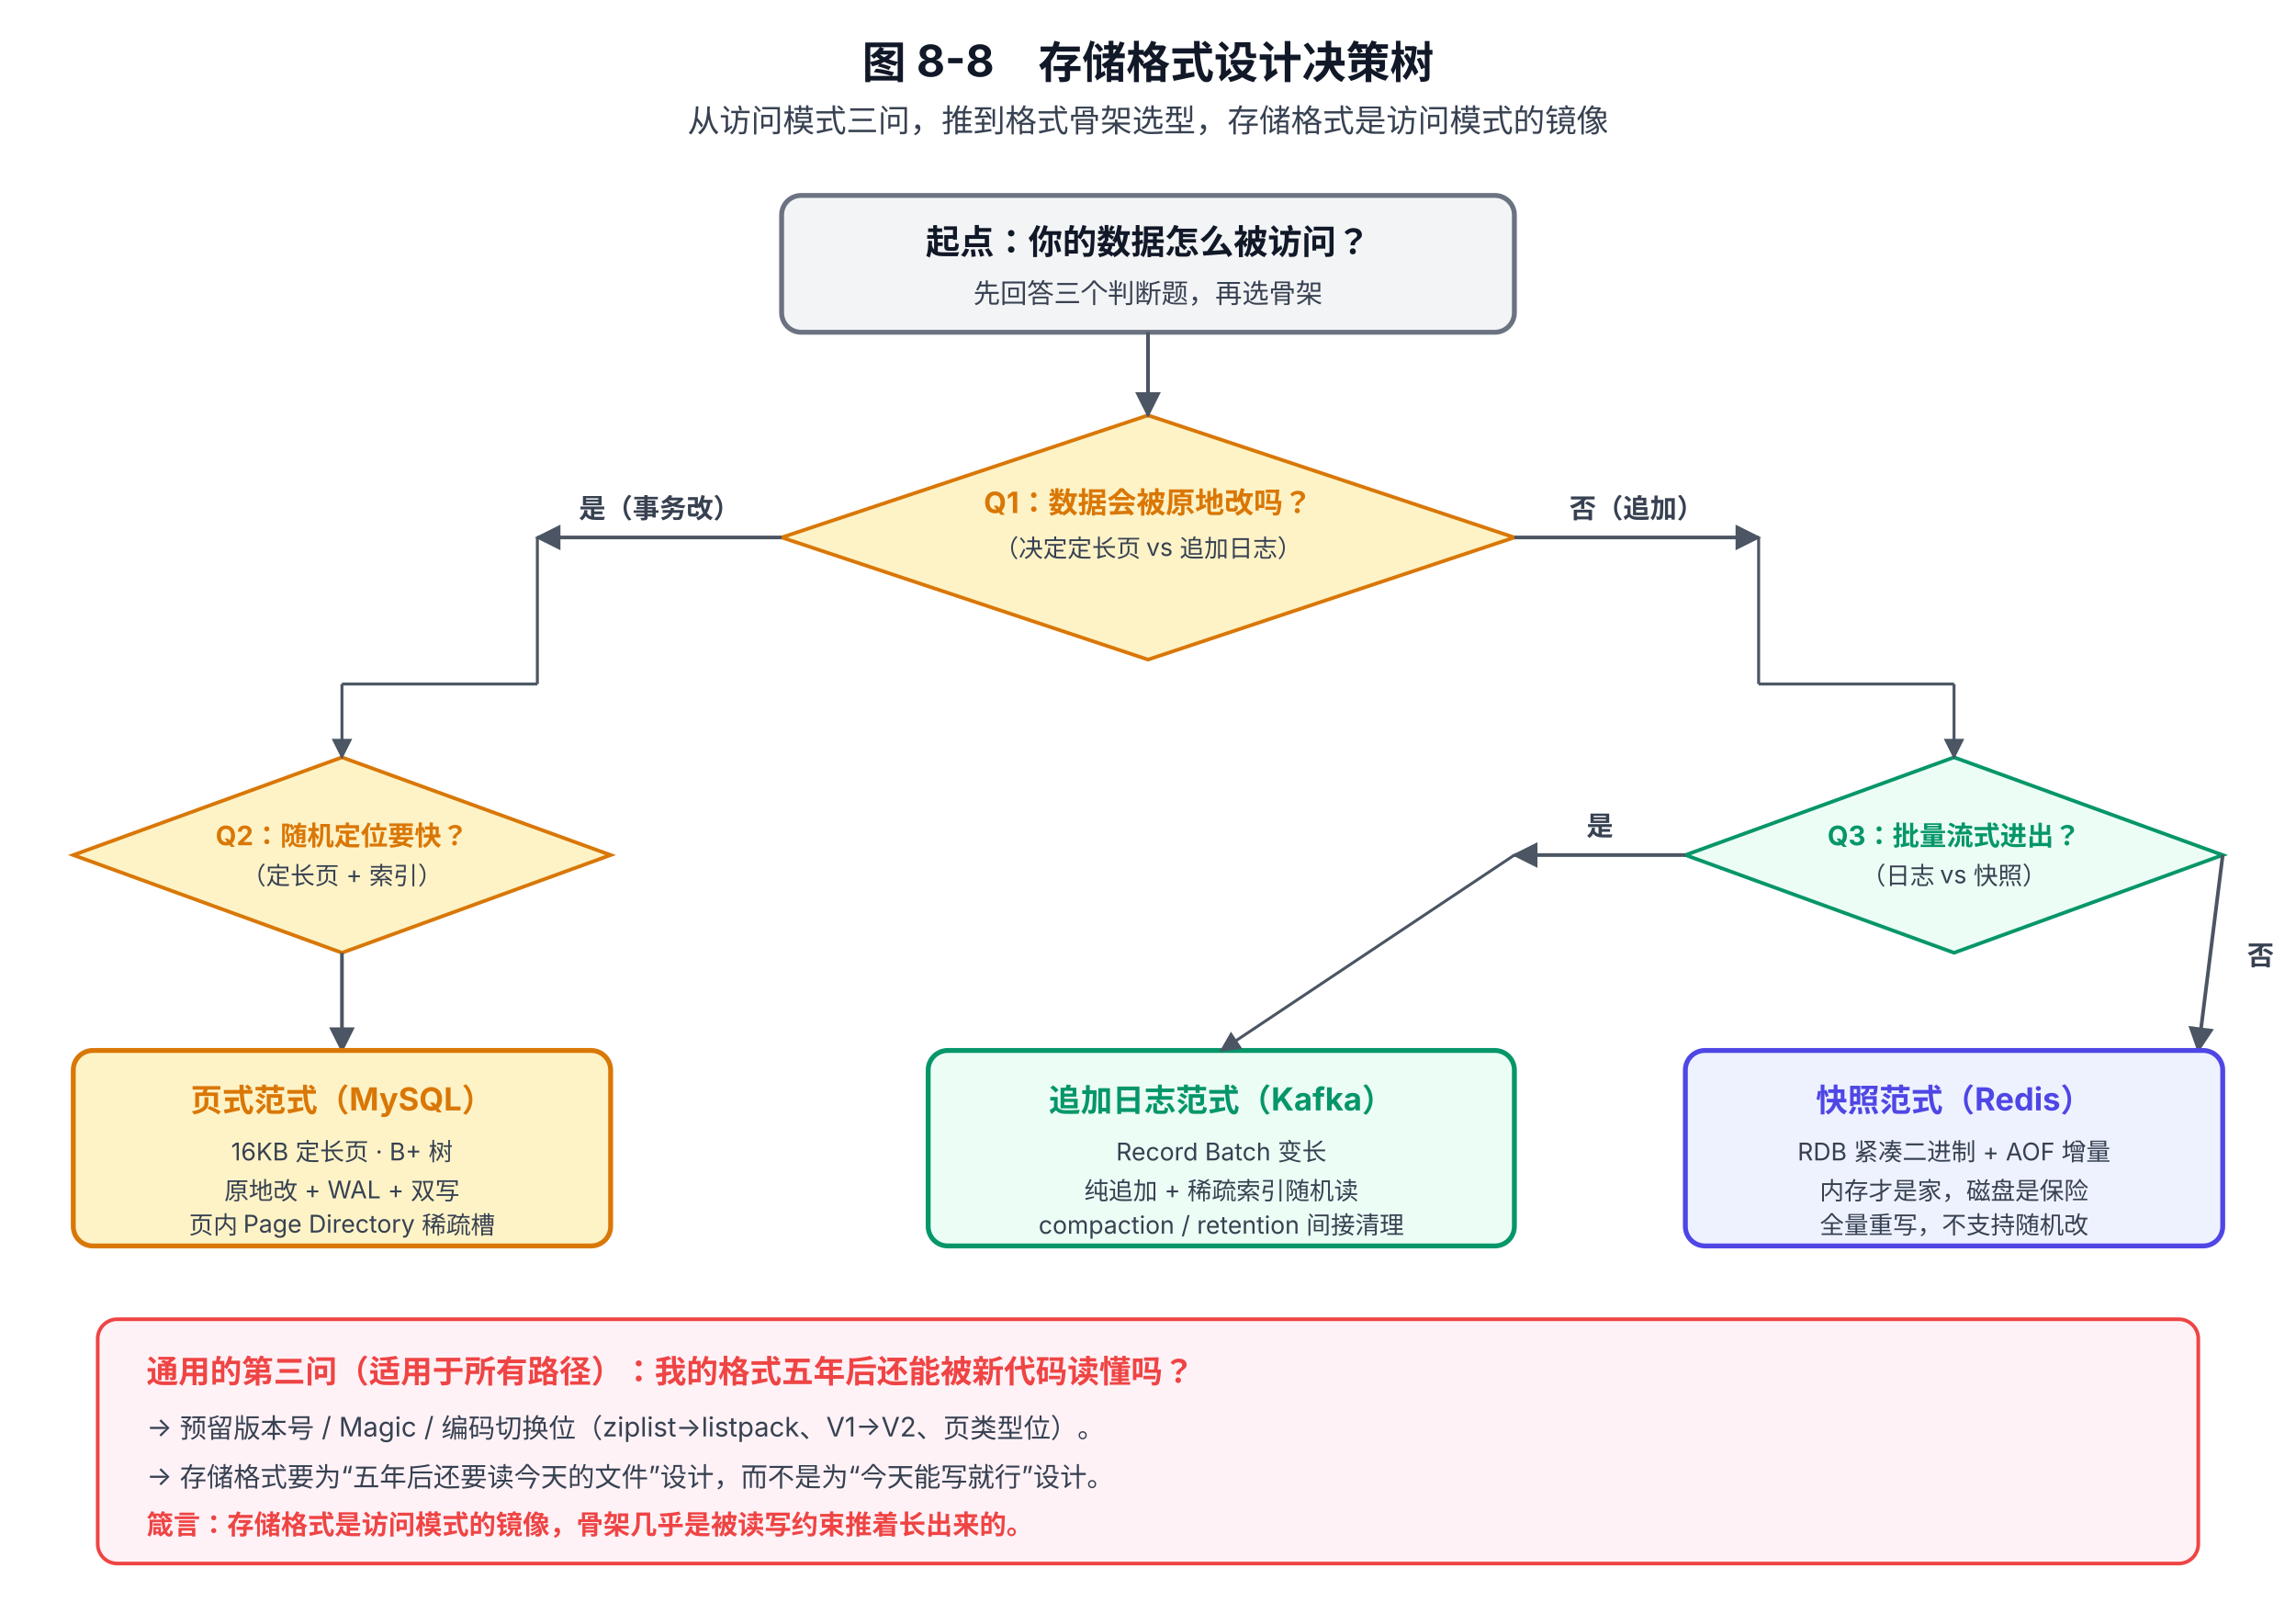
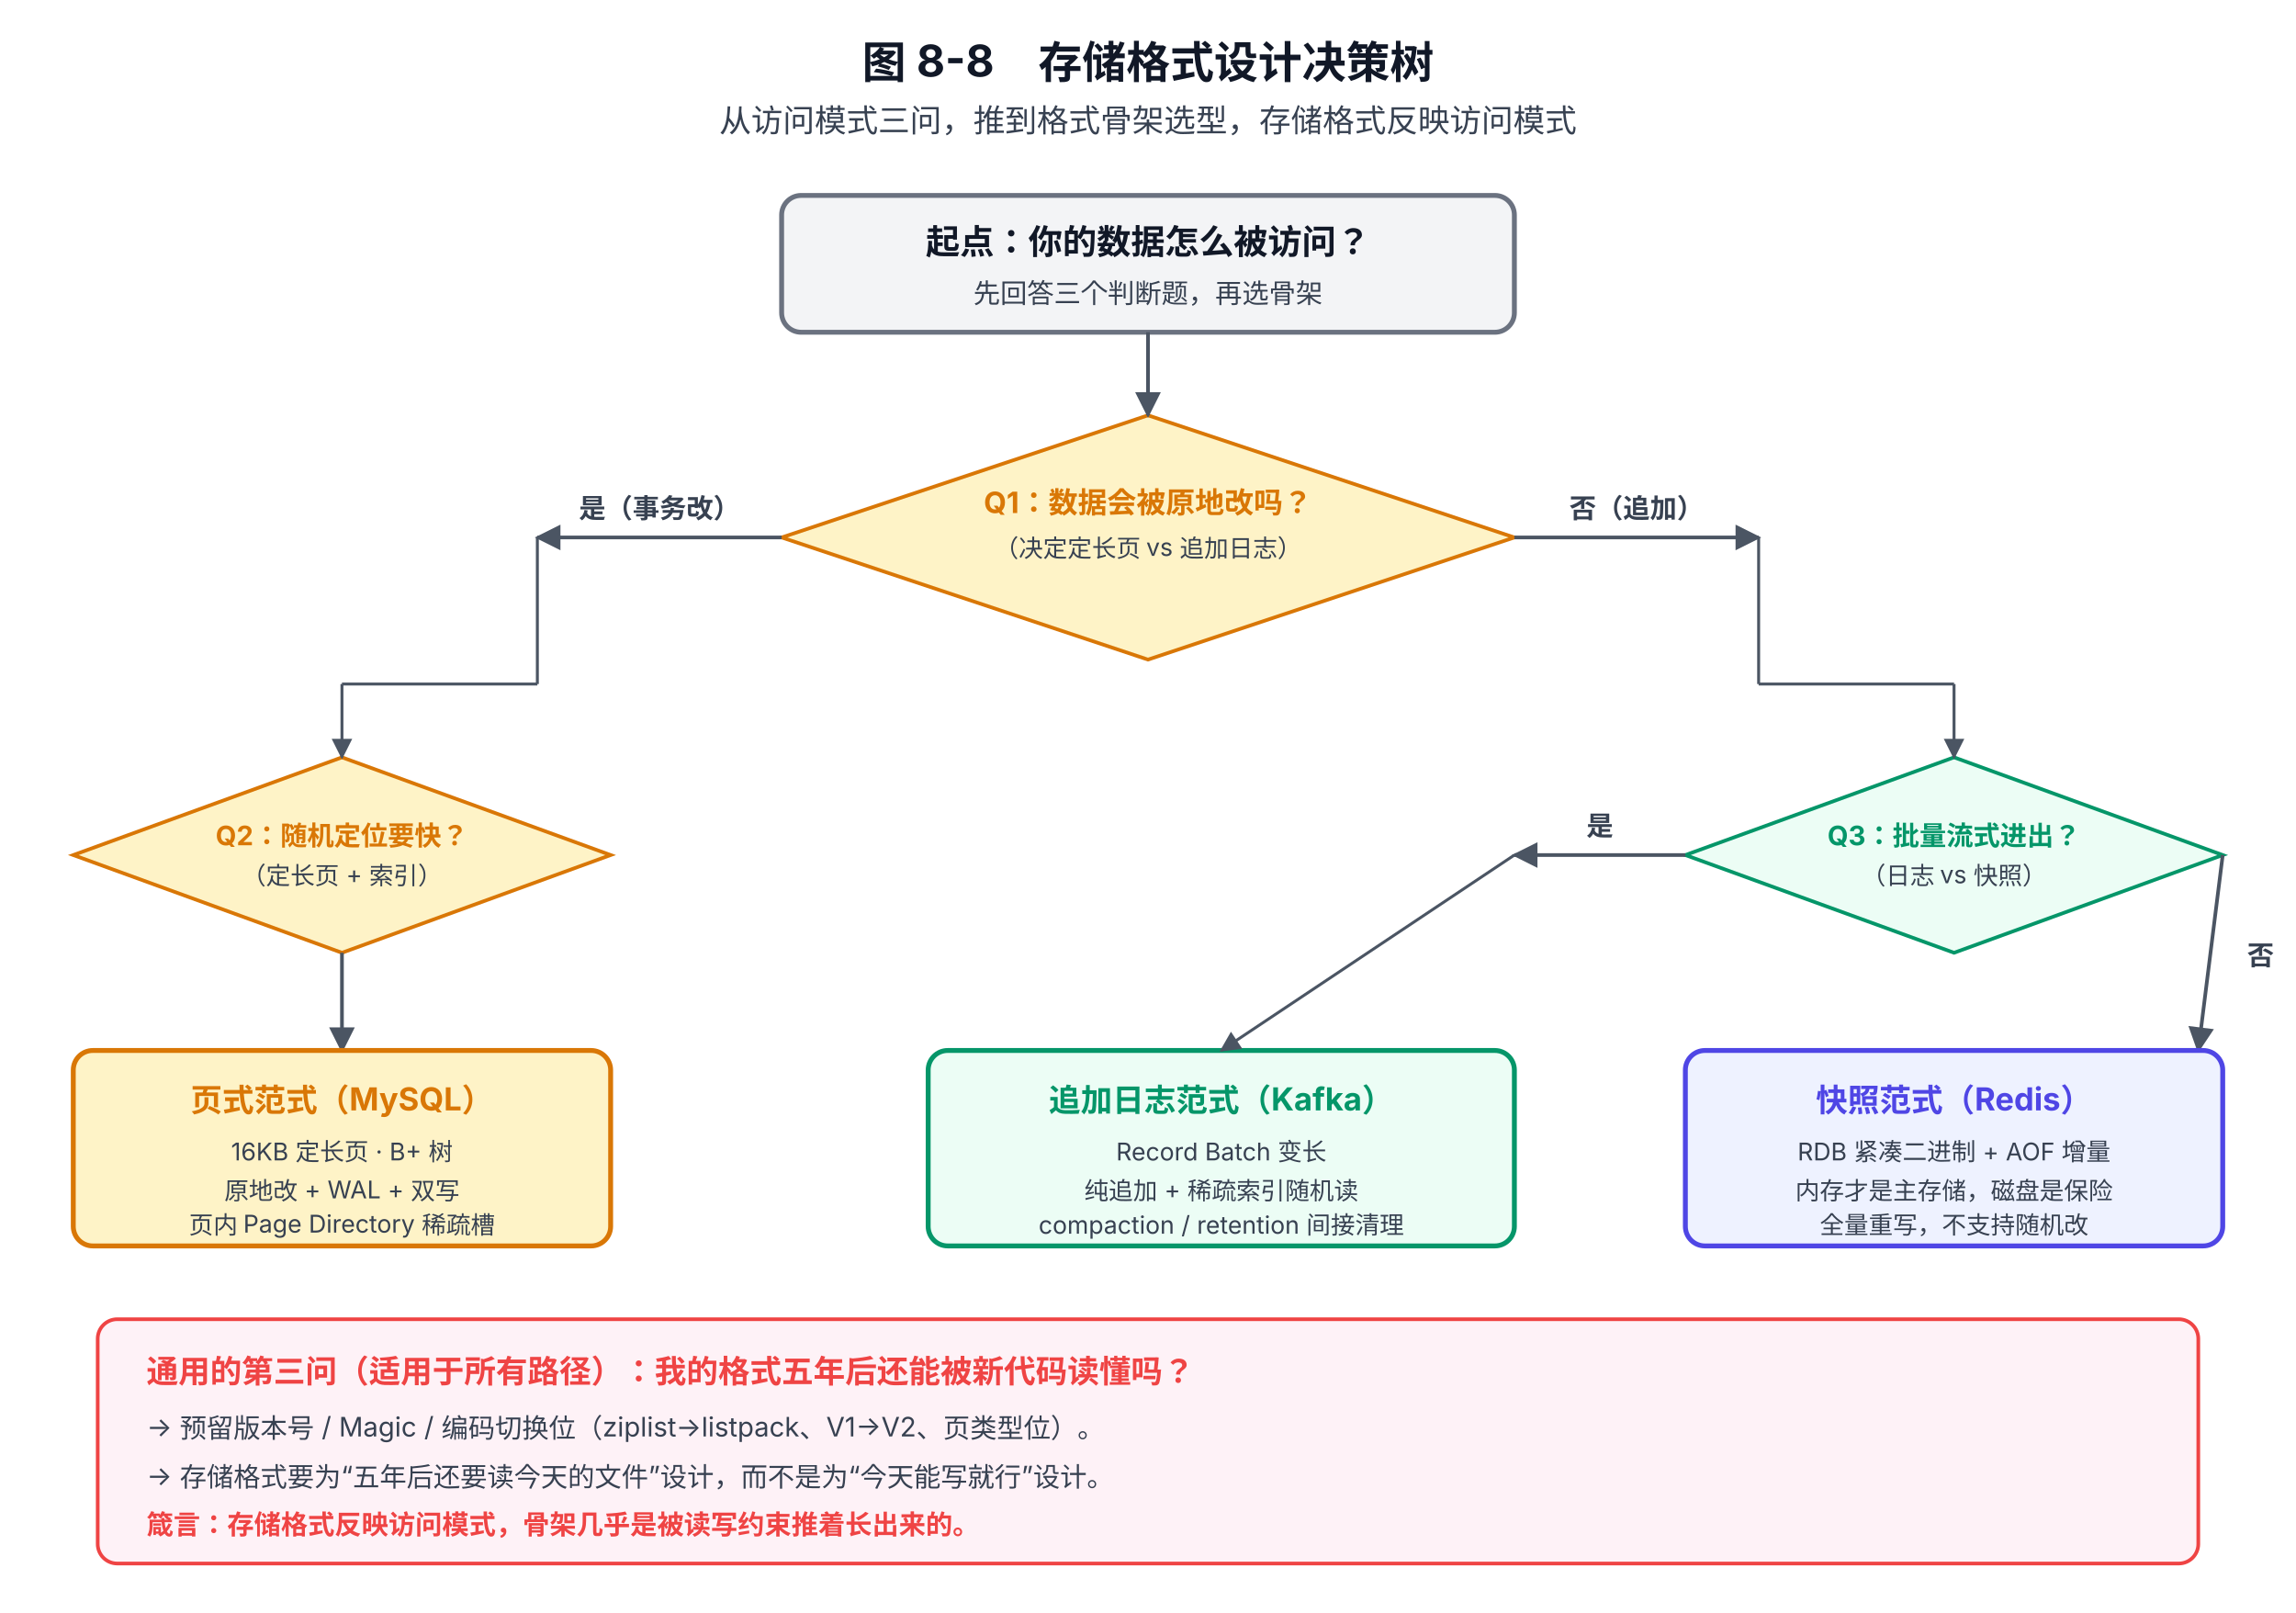
<svg xmlns="http://www.w3.org/2000/svg" viewBox="0 0 940 660" font-family="system-ui, -apple-system, 'PingFang SC', 'Microsoft YaHei', sans-serif">
  <defs>
    <marker id="arrow" viewBox="0 0 10 10" refX="9" refY="5" markerWidth="7" markerHeight="7" orient="auto-start-reverse">
      <path d="M0,0 L10,5 L0,10 z" fill="#4B5563" />
    </marker>
    <marker id="arrowG" viewBox="0 0 10 10" refX="9" refY="5" markerWidth="7" markerHeight="7" orient="auto-start-reverse">
      <path d="M0,0 L10,5 L0,10 z" fill="#059669" />
    </marker>
    <marker id="arrowR" viewBox="0 0 10 10" refX="9" refY="5" markerWidth="7" markerHeight="7" orient="auto-start-reverse">
      <path d="M0,0 L10,5 L0,10 z" fill="#EF4444" />
    </marker>
  </defs>
  <text x="470" y="32" text-anchor="middle" font-size="18" font-weight="700" fill="#111827">图 8-8　存储格式设计决策树</text>
-   <text x="470" y="54" text-anchor="middle" font-size="13" fill="#374151">从访问模式三问，推到格式骨架选型，存储格式是访问模式的镜像</text>
+   <text x="470" y="54" text-anchor="middle" font-size="13" fill="#374151">从访问模式三问，推到格式骨架选型，存储格式反映访问模式</text>
  <rect x="320" y="80" width="300" height="56" rx="8" fill="#F3F4F6" stroke="#6B7280" stroke-width="2" />
  <text x="470" y="104" text-anchor="middle" font-size="14" font-weight="700" fill="#111827">起点：你的数据怎么被访问？</text>
  <text x="470" y="124" text-anchor="middle" font-size="11" fill="#374151">先回答三个判断题，再选骨架</text>
  <polygon points="470,170 620,220 470,270 320,220" fill="#FEF3C7" stroke="#D97706" stroke-width="1.5" />
  <text x="470" y="210" text-anchor="middle" font-size="12" font-weight="700" fill="#D97706">Q1：数据会被原地改吗？</text>
  <text x="470" y="228" text-anchor="middle" font-size="10" fill="#374151">（决定定长页 vs 追加日志）</text>
  <line x1="470" y1="136" x2="470" y2="170" stroke="#4B5563" stroke-width="1.5" marker-end="url(#arrow)" />
  <line x1="320" y1="220" x2="220" y2="220" stroke="#4B5563" stroke-width="1.5" marker-end="url(#arrow)" />
  <text x="270" y="212" text-anchor="middle" font-size="11" font-weight="700" fill="#374151">是（事务改）</text>
  <line x1="620" y1="220" x2="720" y2="220" stroke="#4B5563" stroke-width="1.5" marker-end="url(#arrow)" />
  <text x="670" y="212" text-anchor="middle" font-size="11" font-weight="700" fill="#374151">否（追加）</text>
  <polygon points="140,310 250,350 140,390 30,350" fill="#FEF3C7" stroke="#D97706" stroke-width="1.5" />
  <text x="140" y="346" text-anchor="middle" font-size="11" font-weight="700" fill="#D97706">Q2：随机定位要快？</text>
  <text x="140" y="362" text-anchor="middle" font-size="10" fill="#374151">（定长页 + 索引）</text>
  <line x1="220" y1="220" x2="220" y2="280" stroke="#4B5563" stroke-width="1.2" />
  <line x1="220" y1="280" x2="140" y2="280" stroke="#4B5563" stroke-width="1.2" />
  <line x1="140" y1="280" x2="140" y2="310" stroke="#4B5563" stroke-width="1.2" marker-end="url(#arrow)" />
  <line x1="140" y1="390" x2="140" y2="430" stroke="#4B5563" stroke-width="1.5" marker-end="url(#arrow)" />
  <rect x="30" y="430" width="220" height="80" rx="8" fill="#FEF3C7" stroke="#D97706" stroke-width="2" />
  <text x="140" y="455" text-anchor="middle" font-size="13" font-weight="700" fill="#D97706">页式范式（MySQL）</text>
  <text x="140" y="475" text-anchor="middle" font-size="10" fill="#374151">16KB 定长页 · B+ 树</text>
  <text x="140" y="491" text-anchor="middle" font-size="10" fill="#374151">原地改 + WAL + 双写</text>
  <text x="140" y="505" text-anchor="middle" font-size="10" fill="#374151">页内 Page Directory 稀疏槽</text>
  <polygon points="800,310 910,350 800,390 690,350" fill="#ECFDF5" stroke="#059669" stroke-width="1.5" />
  <text x="800" y="346" text-anchor="middle" font-size="11" font-weight="700" fill="#059669">Q3：批量流式进出？</text>
  <text x="800" y="362" text-anchor="middle" font-size="10" fill="#374151">（日志 vs 快照）</text>
  <line x1="720" y1="220" x2="720" y2="280" stroke="#4B5563" stroke-width="1.2" />
  <line x1="720" y1="280" x2="800" y2="280" stroke="#4B5563" stroke-width="1.2" />
  <line x1="800" y1="280" x2="800" y2="310" stroke="#4B5563" stroke-width="1.2" marker-end="url(#arrow)" />
  <line x1="690" y1="350" x2="620" y2="350" stroke="#4B5563" stroke-width="1.5" marker-end="url(#arrow)" />
  <text x="655" y="342" text-anchor="middle" font-size="11" font-weight="700" fill="#374151">是</text>
  <line x1="910" y1="350" x2="900" y2="430" stroke="#4B5563" stroke-width="1.5" marker-end="url(#arrow)" />
  <text x="920" y="395" font-size="11" font-weight="700" fill="#374151">否</text>
  <rect x="380" y="430" width="240" height="80" rx="8" fill="#ECFDF5" stroke="#059669" stroke-width="2" />
  <text x="500" y="455" text-anchor="middle" font-size="13" font-weight="700" fill="#059669">追加日志范式（Kafka）</text>
  <text x="500" y="475" text-anchor="middle" font-size="10" fill="#374151">Record Batch 变长</text>
  <text x="500" y="491" text-anchor="middle" font-size="10" fill="#374151">纯追加 + 稀疏索引随机读</text>
  <text x="500" y="505" text-anchor="middle" font-size="10" fill="#374151">compaction / retention 间接清理</text>
  <line x1="620" y1="350" x2="500" y2="430" stroke="#4B5563" stroke-width="1.2" marker-end="url(#arrow)" />
  <rect x="690" y="430" width="220" height="80" rx="8" fill="#EEF2FF" stroke="#4F46E5" stroke-width="2" />
  <text x="800" y="455" text-anchor="middle" font-size="13" font-weight="700" fill="#4F46E5">快照范式（Redis）</text>
  <text x="800" y="475" text-anchor="middle" font-size="10" fill="#374151">RDB 紧凑二进制 + AOF 增量</text>
-   <text x="800" y="491" text-anchor="middle" font-size="10" fill="#374151">内存才是家，磁盘是保险</text>
+   <text x="800" y="491" text-anchor="middle" font-size="10" fill="#374151">内存才是主存储，磁盘是保险</text>
  <text x="800" y="505" text-anchor="middle" font-size="10" fill="#374151">全量重写，不支持随机改</text>
  <rect x="40" y="540" width="860" height="100" rx="8" fill="#FEF2F7" stroke="#EF4444" stroke-width="1.5" />
  <text x="60" y="566" font-size="13" font-weight="700" fill="#EF4444">通用的第三问（适用于所有路径）：我的格式五年后还能被新代码读懂吗？</text>
  <text x="60" y="588" font-size="11" fill="#374151">→ 预留版本号 / Magic / 编码切换位（ziplist→listpack、V1→V2、页类型位）。</text>
  <text x="60" y="608" font-size="11" fill="#374151">→ 存储格式要为“五年后还要读今天的文件”设计，而不是为“今天能写就行”设计。</text>
-   <text x="60" y="628" font-size="11" font-weight="700" fill="#EF4444">箴言：存储格式是访问模式的镜像，骨架几乎是被读写约束推着长出来的。</text>
+   <text x="60" y="628" font-size="11" font-weight="700" fill="#EF4444">箴言：存储格式反映访问模式，骨架几乎是被读写约束推着长出来的。</text>
</svg>
